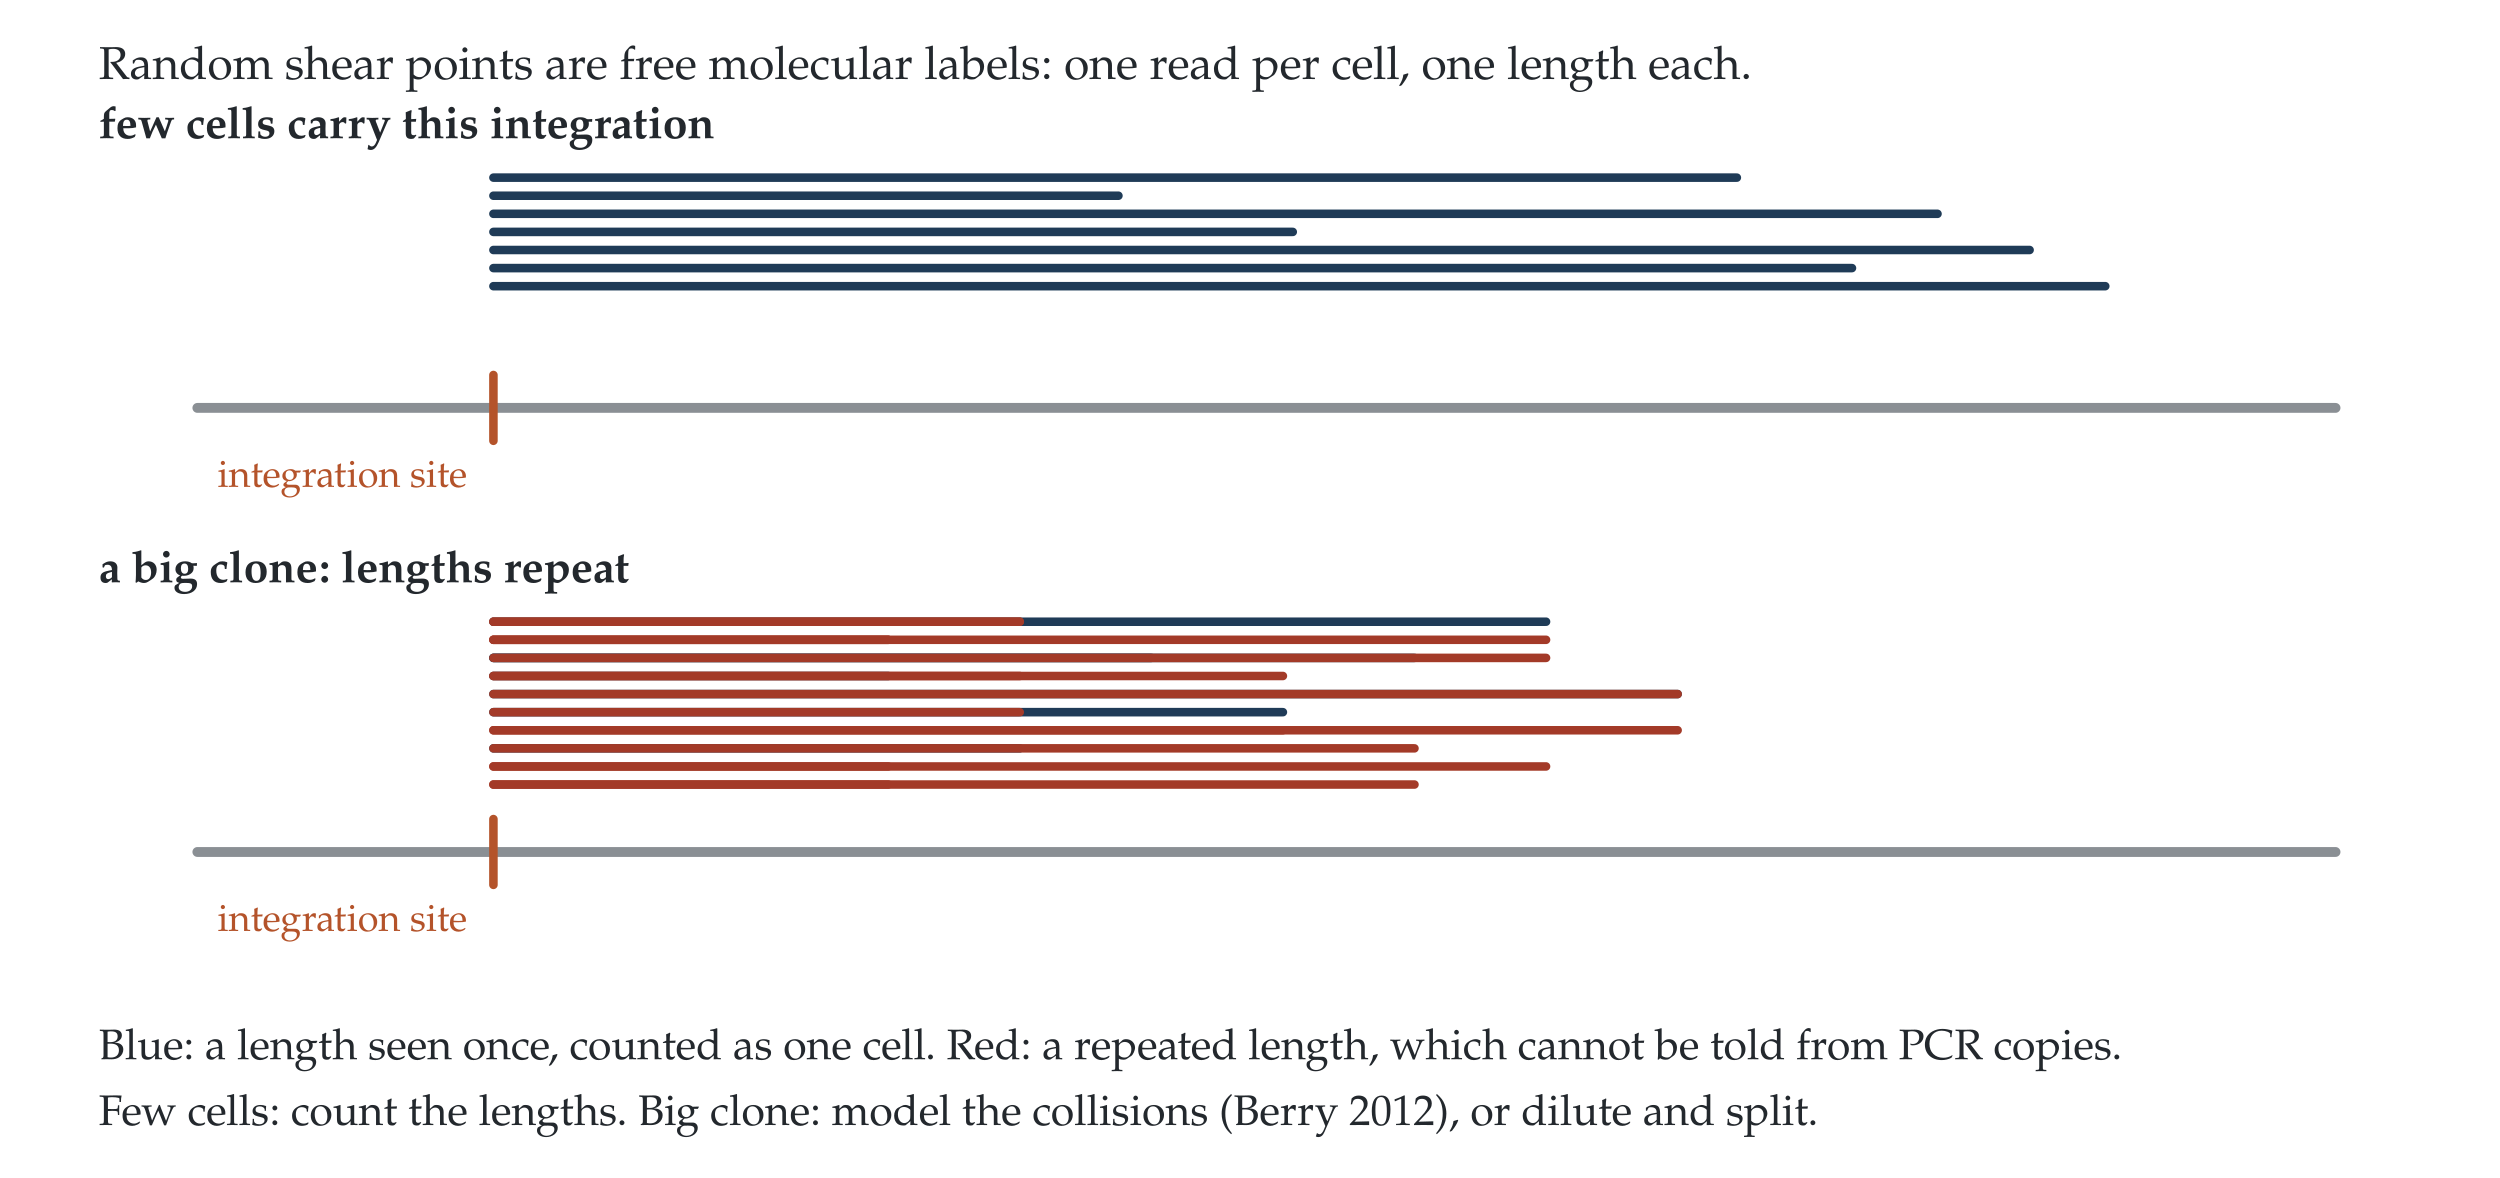
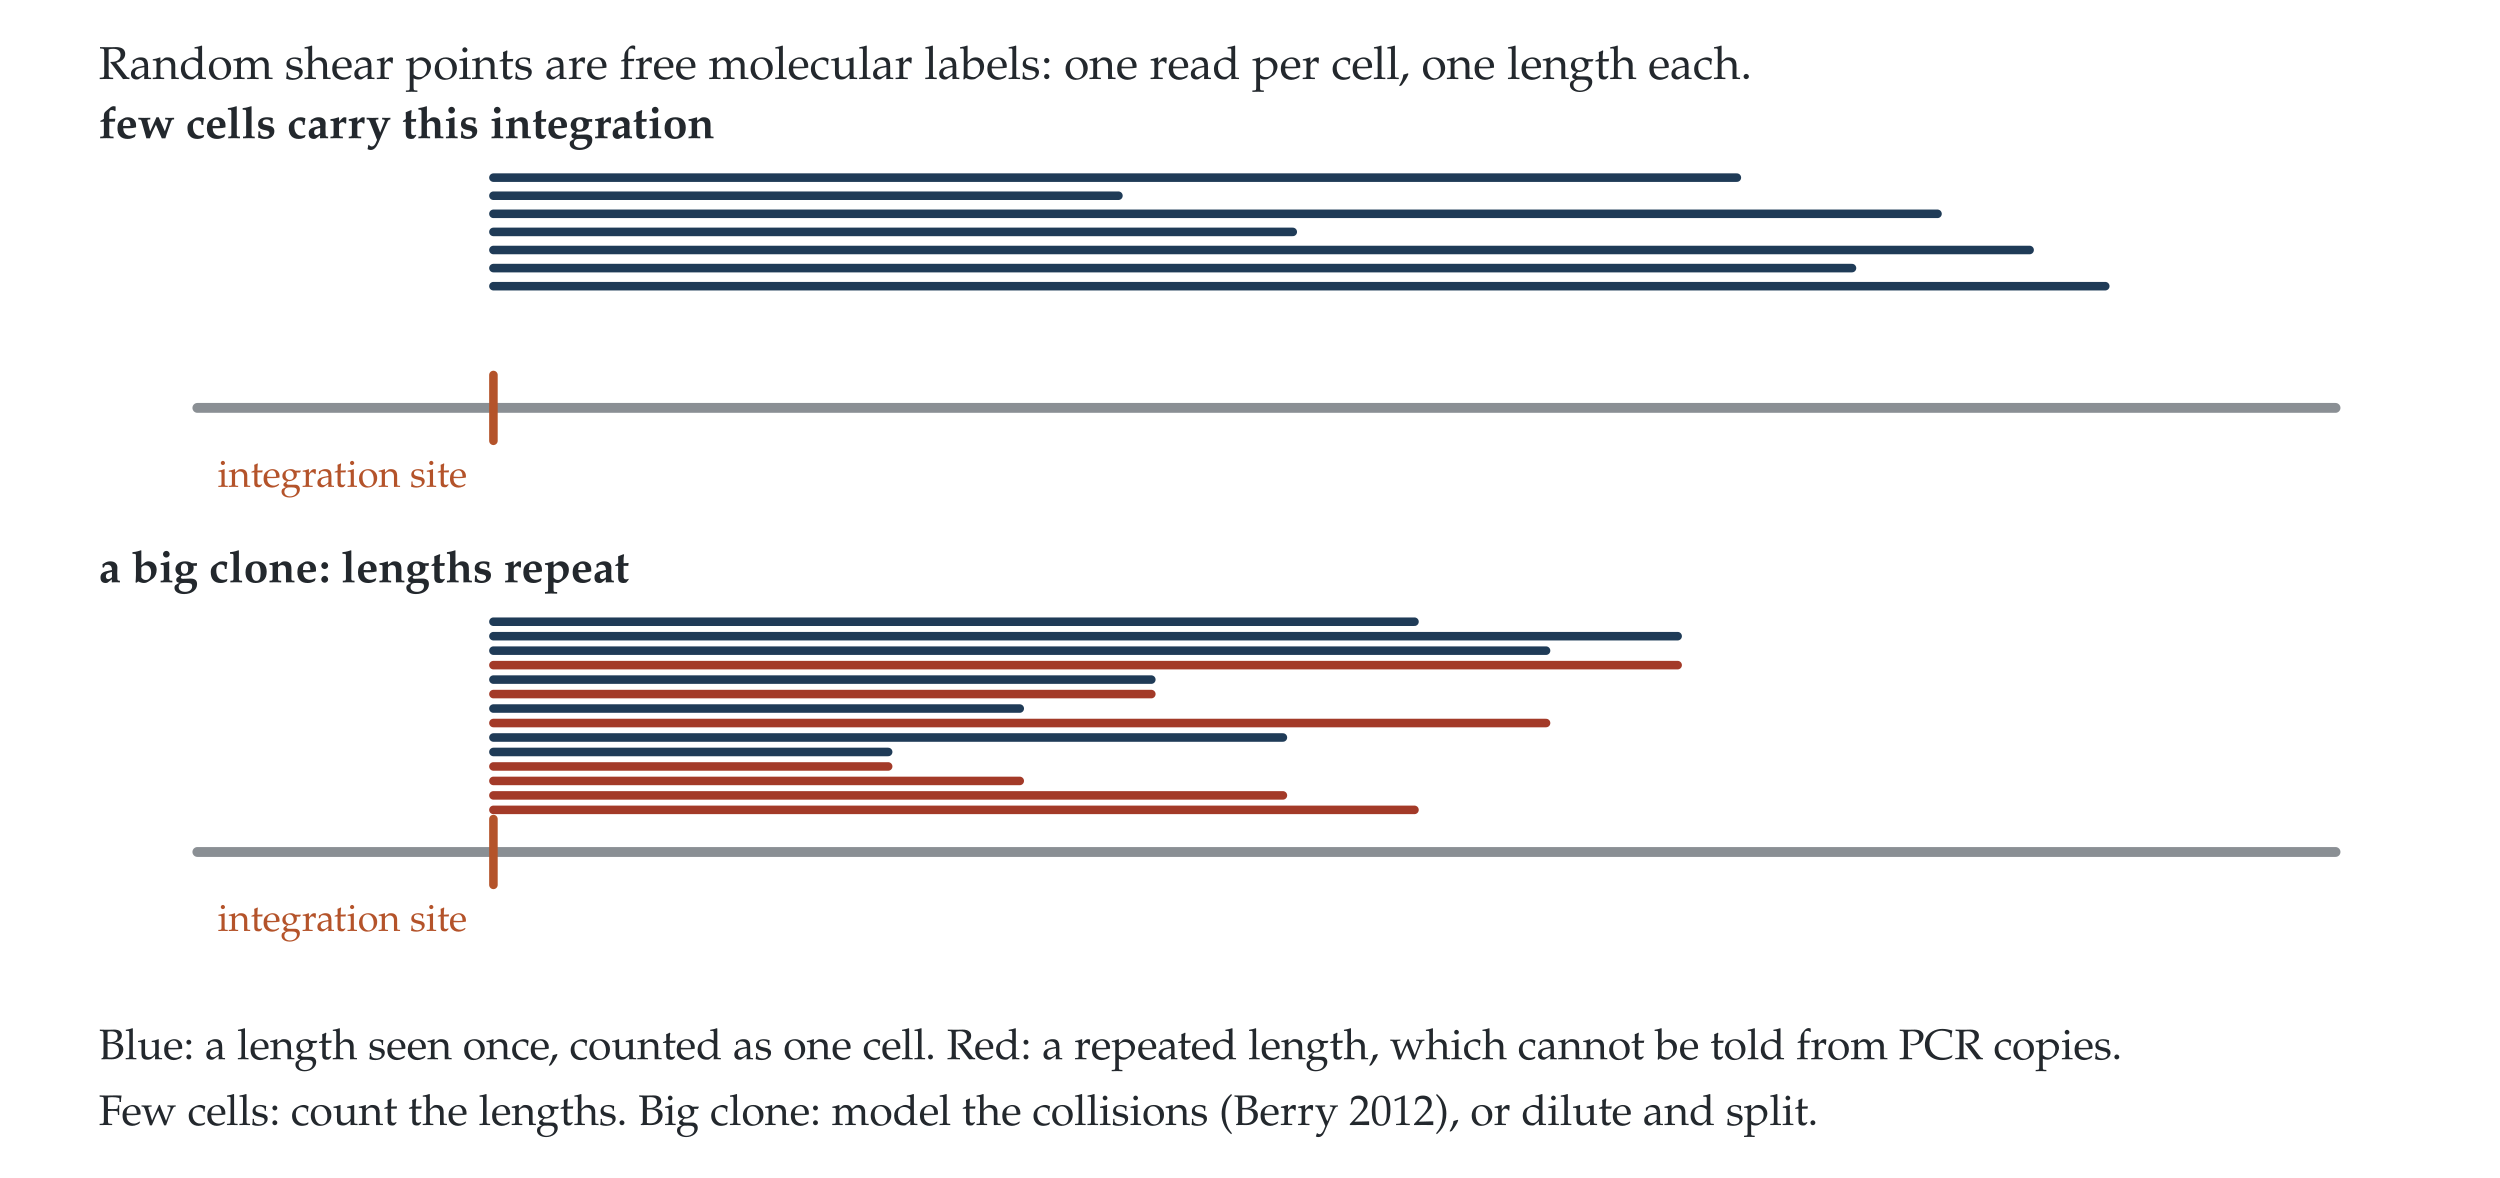
<svg xmlns="http://www.w3.org/2000/svg" viewBox="0 0 760 358" width="760" height="358" font-family="&quot;Palatino Linotype&quot;, &quot;Book Antiqua&quot;, Palatino, FreeSerif, serif" fill="#23282d">
  <rect width="760" height="358" fill="none" />
  <text x="30" y="24" font-size="14" fill="#23282d">Random shear points are free molecular labels: one read per cell, one length each.</text>
  <text x="30" y="42" font-size="13.5" fill="#23282d" font-weight="bold">few cells carry this integration</text>
  <line x1="60" y1="124" x2="710" y2="124" stroke="#8a8f94" stroke-width="3" stroke-linecap="round" />
  <line x1="150" y1="114" x2="150" y2="134" stroke="#b4532a" stroke-width="2.6" stroke-linecap="round" />
  <text x="142" y="148" font-size="11.5" text-anchor="end" fill="#b4532a">integration site</text>
  <line x1="150" y1="54.0" x2="528" y2="54.0" stroke="#1f3b57" stroke-width="2.6" stroke-linecap="round" />
  <line x1="150" y1="59.5" x2="340" y2="59.5" stroke="#1f3b57" stroke-width="2.6" stroke-linecap="round" />
  <line x1="150" y1="65.0" x2="589" y2="65.0" stroke="#1f3b57" stroke-width="2.6" stroke-linecap="round" />
  <line x1="150" y1="70.5" x2="393" y2="70.5" stroke="#1f3b57" stroke-width="2.6" stroke-linecap="round" />
  <line x1="150" y1="76.0" x2="617" y2="76.0" stroke="#1f3b57" stroke-width="2.6" stroke-linecap="round" />
  <line x1="150" y1="81.5" x2="563" y2="81.5" stroke="#1f3b57" stroke-width="2.6" stroke-linecap="round" />
  <line x1="150" y1="87.0" x2="640" y2="87.0" stroke="#1f3b57" stroke-width="2.6" stroke-linecap="round" />
  <text x="30" y="177" font-size="13.5" fill="#23282d" font-weight="bold">a big clone: lengths repeat</text>
  <line x1="60" y1="259" x2="710" y2="259" stroke="#8a8f94" stroke-width="3" stroke-linecap="round" />
  <line x1="150" y1="249" x2="150" y2="269" stroke="#b4532a" stroke-width="2.6" stroke-linecap="round" />
  <text x="142" y="283" font-size="11.5" text-anchor="end" fill="#b4532a">integration site</text>
-   <line x1="150" y1="189.0" x2="470" y2="189.0" stroke="#1f3b57" stroke-width="2.6" stroke-linecap="round" />
-   <line x1="150" y1="194.5" x2="470" y2="194.5" stroke="#a33a28" stroke-width="2.6" stroke-linecap="round" />
-   <line x1="150" y1="200.0" x2="430" y2="200.0" stroke="#1f3b57" stroke-width="2.6" stroke-linecap="round" />
-   <line x1="150" y1="205.5" x2="270" y2="205.5" stroke="#1f3b57" stroke-width="2.6" stroke-linecap="round" />
-   <line x1="150" y1="211.0" x2="510" y2="211.0" stroke="#1f3b57" stroke-width="2.6" stroke-linecap="round" />
-   <line x1="150" y1="216.5" x2="390" y2="216.5" stroke="#1f3b57" stroke-width="2.6" stroke-linecap="round" />
-   <line x1="150" y1="222.0" x2="510" y2="222.0" stroke="#a33a28" stroke-width="2.6" stroke-linecap="round" />
-   <line x1="150" y1="227.5" x2="310" y2="227.5" stroke="#1f3b57" stroke-width="2.6" stroke-linecap="round" />
-   <line x1="150" y1="233.0" x2="470" y2="233.0" stroke="#a33a28" stroke-width="2.6" stroke-linecap="round" />
-   <line x1="150" y1="238.5" x2="270" y2="238.5" stroke="#a33a28" stroke-width="2.6" stroke-linecap="round" />
-   <line x1="150" y1="189.0" x2="310" y2="189.0" stroke="#a33a28" stroke-width="2.6" stroke-linecap="round" />
-   <line x1="150" y1="194.5" x2="270" y2="194.5" stroke="#a33a28" stroke-width="2.6" stroke-linecap="round" />
-   <line x1="150" y1="200.0" x2="350" y2="200.0" stroke="#1f3b57" stroke-width="2.6" stroke-linecap="round" />
-   <line x1="150" y1="205.5" x2="390" y2="205.5" stroke="#a33a28" stroke-width="2.6" stroke-linecap="round" />
-   <line x1="150" y1="211.0" x2="510" y2="211.0" stroke="#a33a28" stroke-width="2.6" stroke-linecap="round" />
-   <line x1="150" y1="216.5" x2="310" y2="216.5" stroke="#a33a28" stroke-width="2.6" stroke-linecap="round" />
-   <line x1="150" y1="222.0" x2="390" y2="222.0" stroke="#a33a28" stroke-width="2.6" stroke-linecap="round" />
-   <line x1="150" y1="227.5" x2="430" y2="227.5" stroke="#a33a28" stroke-width="2.6" stroke-linecap="round" />
+   <line x1="150" y1="189.0" x2="430" y2="189.0" stroke="#1f3b57" stroke-width="2.6" stroke-linecap="round" />
+   <line x1="150" y1="193.4" x2="510" y2="193.4" stroke="#1f3b57" stroke-width="2.6" stroke-linecap="round" />
+   <line x1="150" y1="197.8" x2="470" y2="197.8" stroke="#1f3b57" stroke-width="2.6" stroke-linecap="round" />
+   <line x1="150" y1="202.2" x2="510" y2="202.2" stroke="#a33a28" stroke-width="2.6" stroke-linecap="round" />
+   <line x1="150" y1="206.6" x2="350" y2="206.6" stroke="#1f3b57" stroke-width="2.6" stroke-linecap="round" />
+   <line x1="150" y1="211.0" x2="350" y2="211.0" stroke="#a33a28" stroke-width="2.6" stroke-linecap="round" />
+   <line x1="150" y1="215.4" x2="310" y2="215.4" stroke="#1f3b57" stroke-width="2.6" stroke-linecap="round" />
+   <line x1="150" y1="219.8" x2="470" y2="219.8" stroke="#a33a28" stroke-width="2.6" stroke-linecap="round" />
+   <line x1="150" y1="224.2" x2="390" y2="224.2" stroke="#1f3b57" stroke-width="2.6" stroke-linecap="round" />
+   <line x1="150" y1="228.6" x2="270" y2="228.6" stroke="#1f3b57" stroke-width="2.6" stroke-linecap="round" />
  <line x1="150" y1="233.0" x2="270" y2="233.0" stroke="#a33a28" stroke-width="2.6" stroke-linecap="round" />
-   <line x1="150" y1="238.5" x2="430" y2="238.5" stroke="#a33a28" stroke-width="2.6" stroke-linecap="round" />
-   <line x1="150" y1="189.0" x2="310" y2="189.0" stroke="#a33a28" stroke-width="2.6" stroke-linecap="round" />
-   <line x1="150" y1="194.5" x2="270" y2="194.5" stroke="#a33a28" stroke-width="2.6" stroke-linecap="round" />
-   <line x1="150" y1="200.0" x2="470" y2="200.0" stroke="#a33a28" stroke-width="2.6" stroke-linecap="round" />
-   <line x1="150" y1="205.5" x2="310" y2="205.5" stroke="#a33a28" stroke-width="2.6" stroke-linecap="round" />
+   <line x1="150" y1="237.4" x2="310" y2="237.4" stroke="#a33a28" stroke-width="2.6" stroke-linecap="round" />
+   <line x1="150" y1="241.8" x2="390" y2="241.8" stroke="#a33a28" stroke-width="2.6" stroke-linecap="round" />
+   <line x1="150" y1="246.2" x2="430" y2="246.2" stroke="#a33a28" stroke-width="2.6" stroke-linecap="round" />
  <text x="30" y="322" font-size="13" fill="#23282d">Blue: a length seen once, counted as one cell. Red: a repeated length, which cannot be told from PCR copies.</text>
  <text x="30" y="342" font-size="13" fill="#23282d">Few cells: count the lengths. Big clone: model the collisions (Berry 2012), or dilute and split.</text>
</svg>
